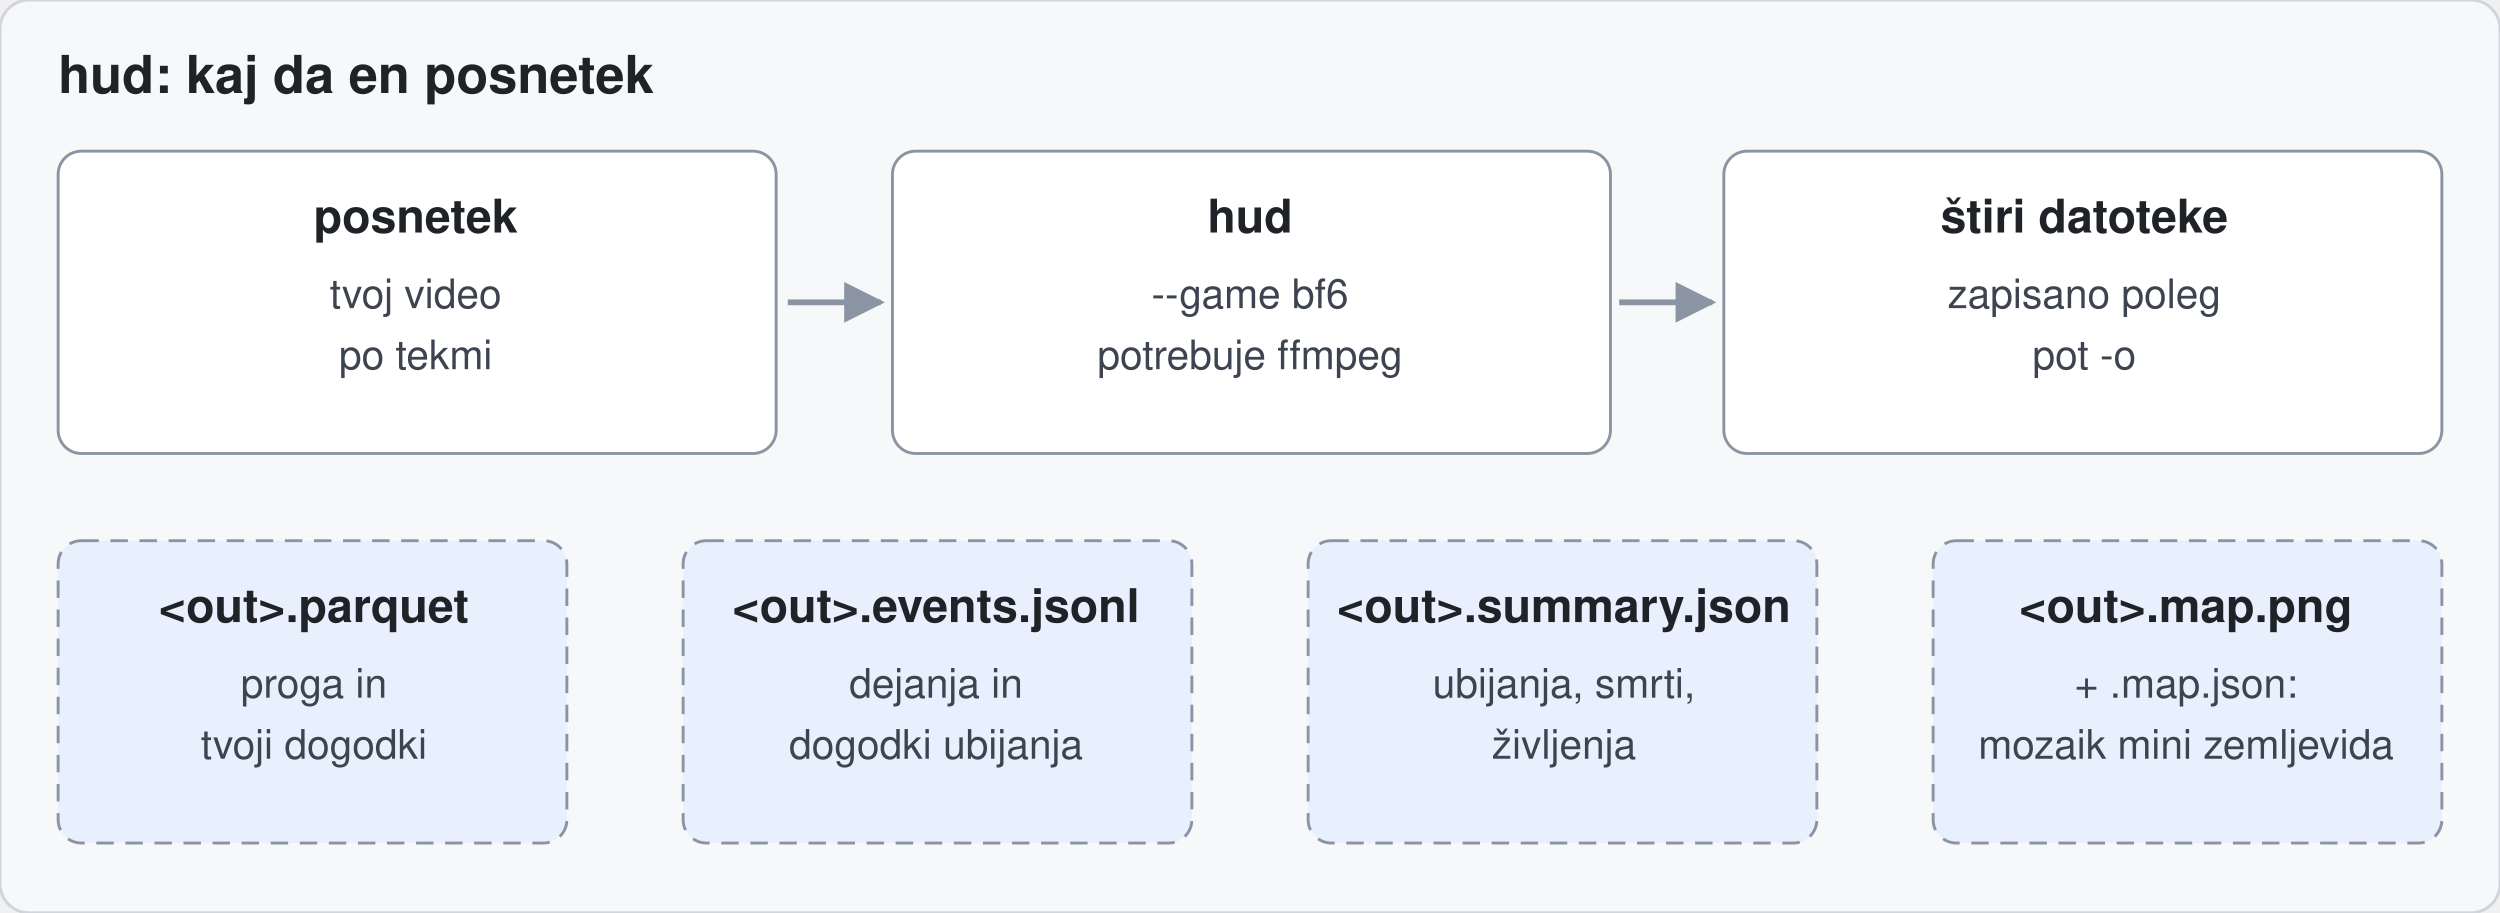
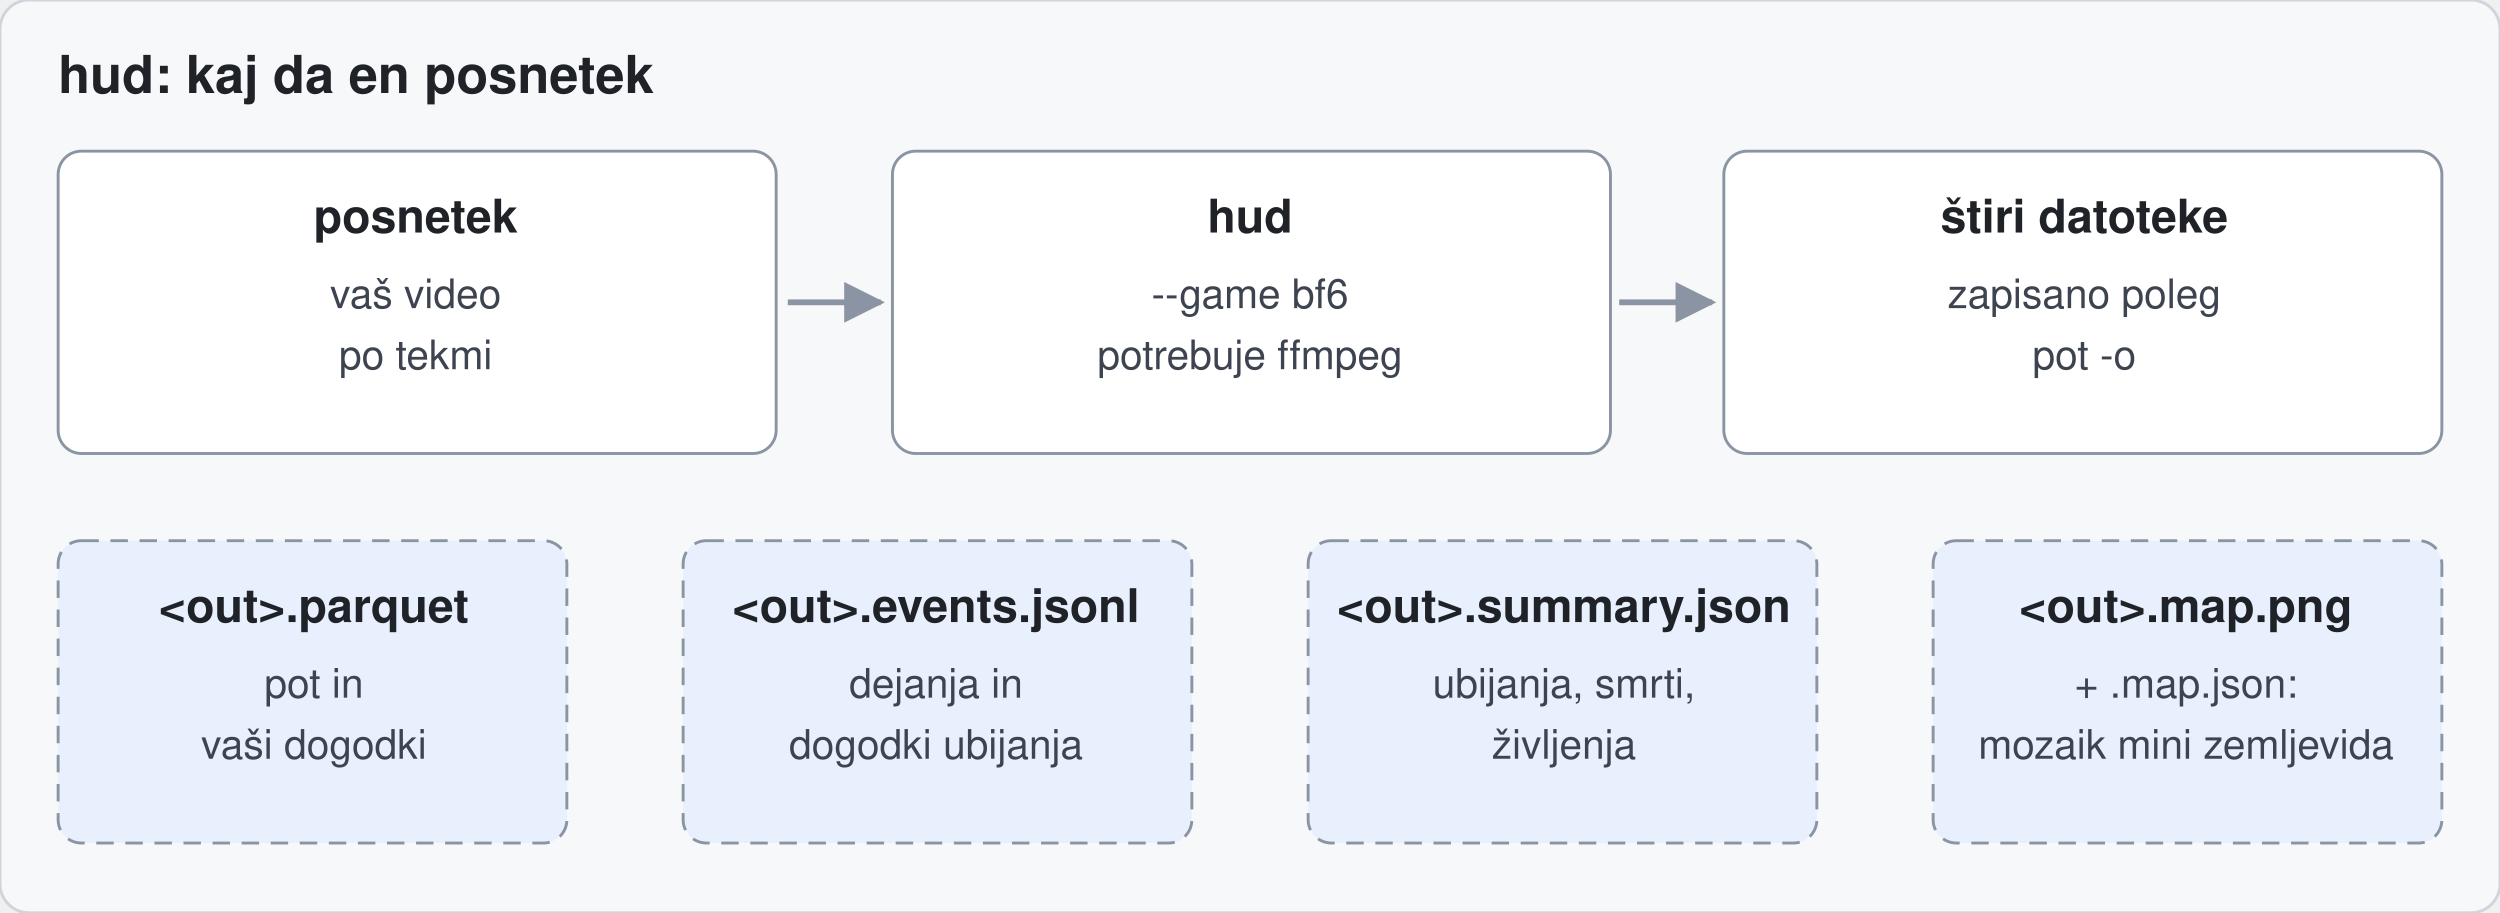
<svg xmlns="http://www.w3.org/2000/svg" width="860" height="314" viewBox="0 0 860 314" role="img" aria-label="hud: what one recording gives">
  <rect width="860" height="314" rx="10" fill="#f7f8fa" stroke="#d0d4db" />
  <defs>
    <marker id="a" viewBox="0 0 10 10" refX="9" refY="5" markerWidth="7" markerHeight="7" orient="auto-start-reverse">
      <path d="M0,0 L10,5 L0,10 z" fill="#8a94a3" />
    </marker>
  </defs>
  <text x="20" y="32" font-family="Segoe UI,Helvetica,Arial,sans-serif" font-size="18" font-weight="600" fill="#1f2328" text-anchor="start">hud: kaj da en posnetek</text>
  <rect x="20" y="52" width="247" height="104" rx="8" fill="#ffffff" stroke="#8a94a3" />
  <text x="143" y="80" font-family="Segoe UI,Helvetica,Arial,sans-serif" font-size="16" font-weight="600" fill="#1f2328" text-anchor="middle">posnetek</text>
-   <text x="143" y="106" font-family="Segoe UI,Helvetica,Arial,sans-serif" font-size="14" font-weight="400" fill="#3d4450" text-anchor="middle">tvoj video</text>
+   <text x="143" y="106" font-family="Segoe UI,Helvetica,Arial,sans-serif" font-size="14" font-weight="400" fill="#3d4450" text-anchor="middle">vaš video</text>
  <text x="143" y="127" font-family="Segoe UI,Helvetica,Arial,sans-serif" font-size="14" font-weight="400" fill="#3d4450" text-anchor="middle">po tekmi</text>
  <rect x="307" y="52" width="247" height="104" rx="8" fill="#ffffff" stroke="#8a94a3" />
  <text x="430" y="80" font-family="Segoe UI,Helvetica,Arial,sans-serif" font-size="16" font-weight="600" fill="#1f2328" text-anchor="middle">hud</text>
  <text x="430" y="106" font-family="Segoe UI,Helvetica,Arial,sans-serif" font-size="14" font-weight="400" fill="#3d4450" text-anchor="middle">--game bf6</text>
  <text x="430" y="127" font-family="Segoe UI,Helvetica,Arial,sans-serif" font-size="14" font-weight="400" fill="#3d4450" text-anchor="middle">potrebuje ffmpeg</text>
  <rect x="593" y="52" width="247" height="104" rx="8" fill="#ffffff" stroke="#8a94a3" />
  <text x="717" y="80" font-family="Segoe UI,Helvetica,Arial,sans-serif" font-size="16" font-weight="600" fill="#1f2328" text-anchor="middle">štiri datoteke</text>
  <text x="717" y="106" font-family="Segoe UI,Helvetica,Arial,sans-serif" font-size="14" font-weight="400" fill="#3d4450" text-anchor="middle">zapisano poleg</text>
  <text x="717" y="127" font-family="Segoe UI,Helvetica,Arial,sans-serif" font-size="14" font-weight="400" fill="#3d4450" text-anchor="middle">pot -o</text>
  <line x1="271" y1="104.0" x2="303" y2="104.0" stroke="#8a94a3" stroke-width="2" marker-end="url(#a)" />
  <line x1="557" y1="104.0" x2="589" y2="104.0" stroke="#8a94a3" stroke-width="2" marker-end="url(#a)" />
  <rect x="20" y="186" width="175" height="104" rx="8" fill="#e8f0fe" stroke="#8a94a3" stroke-dasharray="6 4" />
  <text x="108" y="214" font-family="Segoe UI,Helvetica,Arial,sans-serif" font-size="16" font-weight="600" fill="#1f2328" text-anchor="middle">&lt;out&gt;.parquet</text>
-   <text x="108" y="240" font-family="Segoe UI,Helvetica,Arial,sans-serif" font-size="14" font-weight="400" fill="#3d4450" text-anchor="middle">proga in</text>
-   <text x="108" y="261" font-family="Segoe UI,Helvetica,Arial,sans-serif" font-size="14" font-weight="400" fill="#3d4450" text-anchor="middle">tvoji dogodki</text>
+   <text x="108" y="240" font-family="Segoe UI,Helvetica,Arial,sans-serif" font-size="14" font-weight="400" fill="#3d4450" text-anchor="middle">pot in</text>
+   <text x="108" y="261" font-family="Segoe UI,Helvetica,Arial,sans-serif" font-size="14" font-weight="400" fill="#3d4450" text-anchor="middle">vaši dogodki</text>
  <rect x="235" y="186" width="175" height="104" rx="8" fill="#e8f0fe" stroke="#8a94a3" stroke-dasharray="6 4" />
  <text x="322" y="214" font-family="Segoe UI,Helvetica,Arial,sans-serif" font-size="16" font-weight="600" fill="#1f2328" text-anchor="middle">&lt;out&gt;.events.jsonl</text>
  <text x="322" y="240" font-family="Segoe UI,Helvetica,Arial,sans-serif" font-size="14" font-weight="400" fill="#3d4450" text-anchor="middle">dejanja in</text>
  <text x="322" y="261" font-family="Segoe UI,Helvetica,Arial,sans-serif" font-size="14" font-weight="400" fill="#3d4450" text-anchor="middle">dogodki ubijanja</text>
  <rect x="450" y="186" width="175" height="104" rx="8" fill="#e8f0fe" stroke="#8a94a3" stroke-dasharray="6 4" />
  <text x="538" y="214" font-family="Segoe UI,Helvetica,Arial,sans-serif" font-size="16" font-weight="600" fill="#1f2328" text-anchor="middle">&lt;out&gt;.summary.json</text>
  <text x="538" y="240" font-family="Segoe UI,Helvetica,Arial,sans-serif" font-size="14" font-weight="400" fill="#3d4450" text-anchor="middle">ubijanja, smrti,</text>
  <text x="538" y="261" font-family="Segoe UI,Helvetica,Arial,sans-serif" font-size="14" font-weight="400" fill="#3d4450" text-anchor="middle">življenja</text>
  <rect x="665" y="186" width="175" height="104" rx="8" fill="#e8f0fe" stroke="#8a94a3" stroke-dasharray="6 4" />
  <text x="752" y="214" font-family="Segoe UI,Helvetica,Arial,sans-serif" font-size="16" font-weight="600" fill="#1f2328" text-anchor="middle">&lt;out&gt;.map.png</text>
  <text x="752" y="240" font-family="Segoe UI,Helvetica,Arial,sans-serif" font-size="14" font-weight="400" fill="#3d4450" text-anchor="middle">+ .map.json:</text>
  <text x="752" y="261" font-family="Segoe UI,Helvetica,Arial,sans-serif" font-size="14" font-weight="400" fill="#3d4450" text-anchor="middle">mozaik mini zemljevida</text>
</svg>
